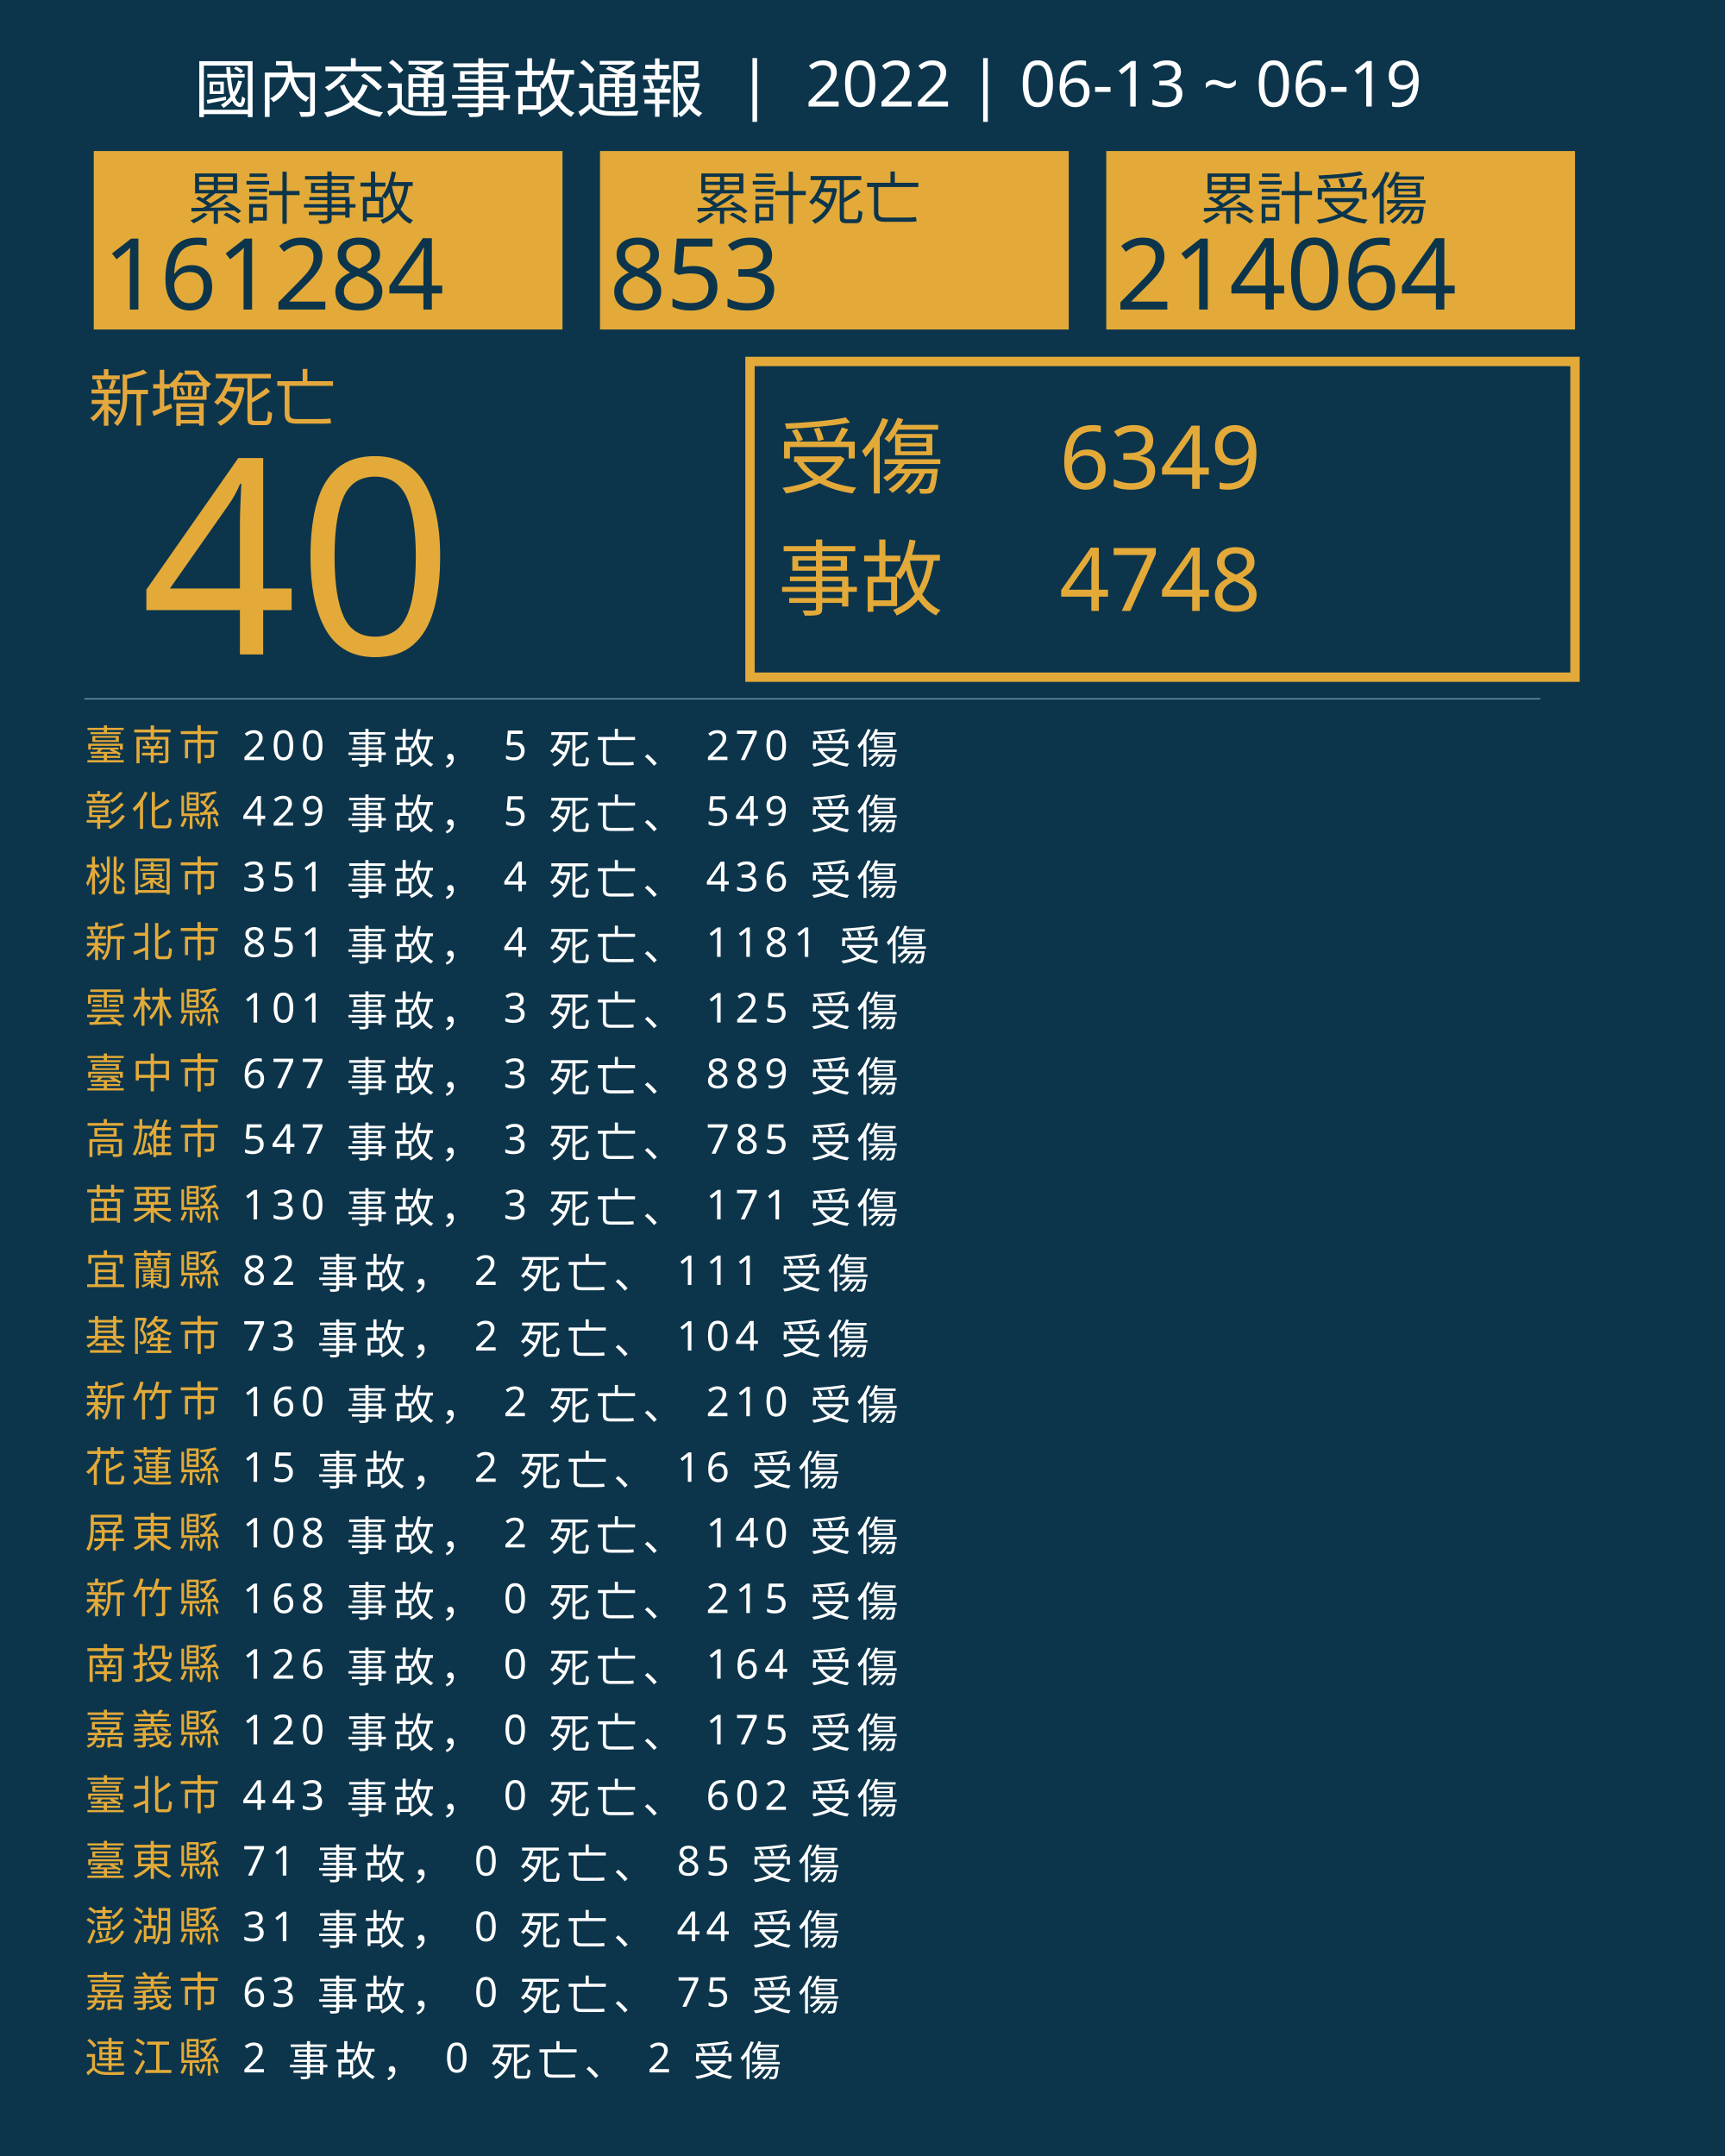
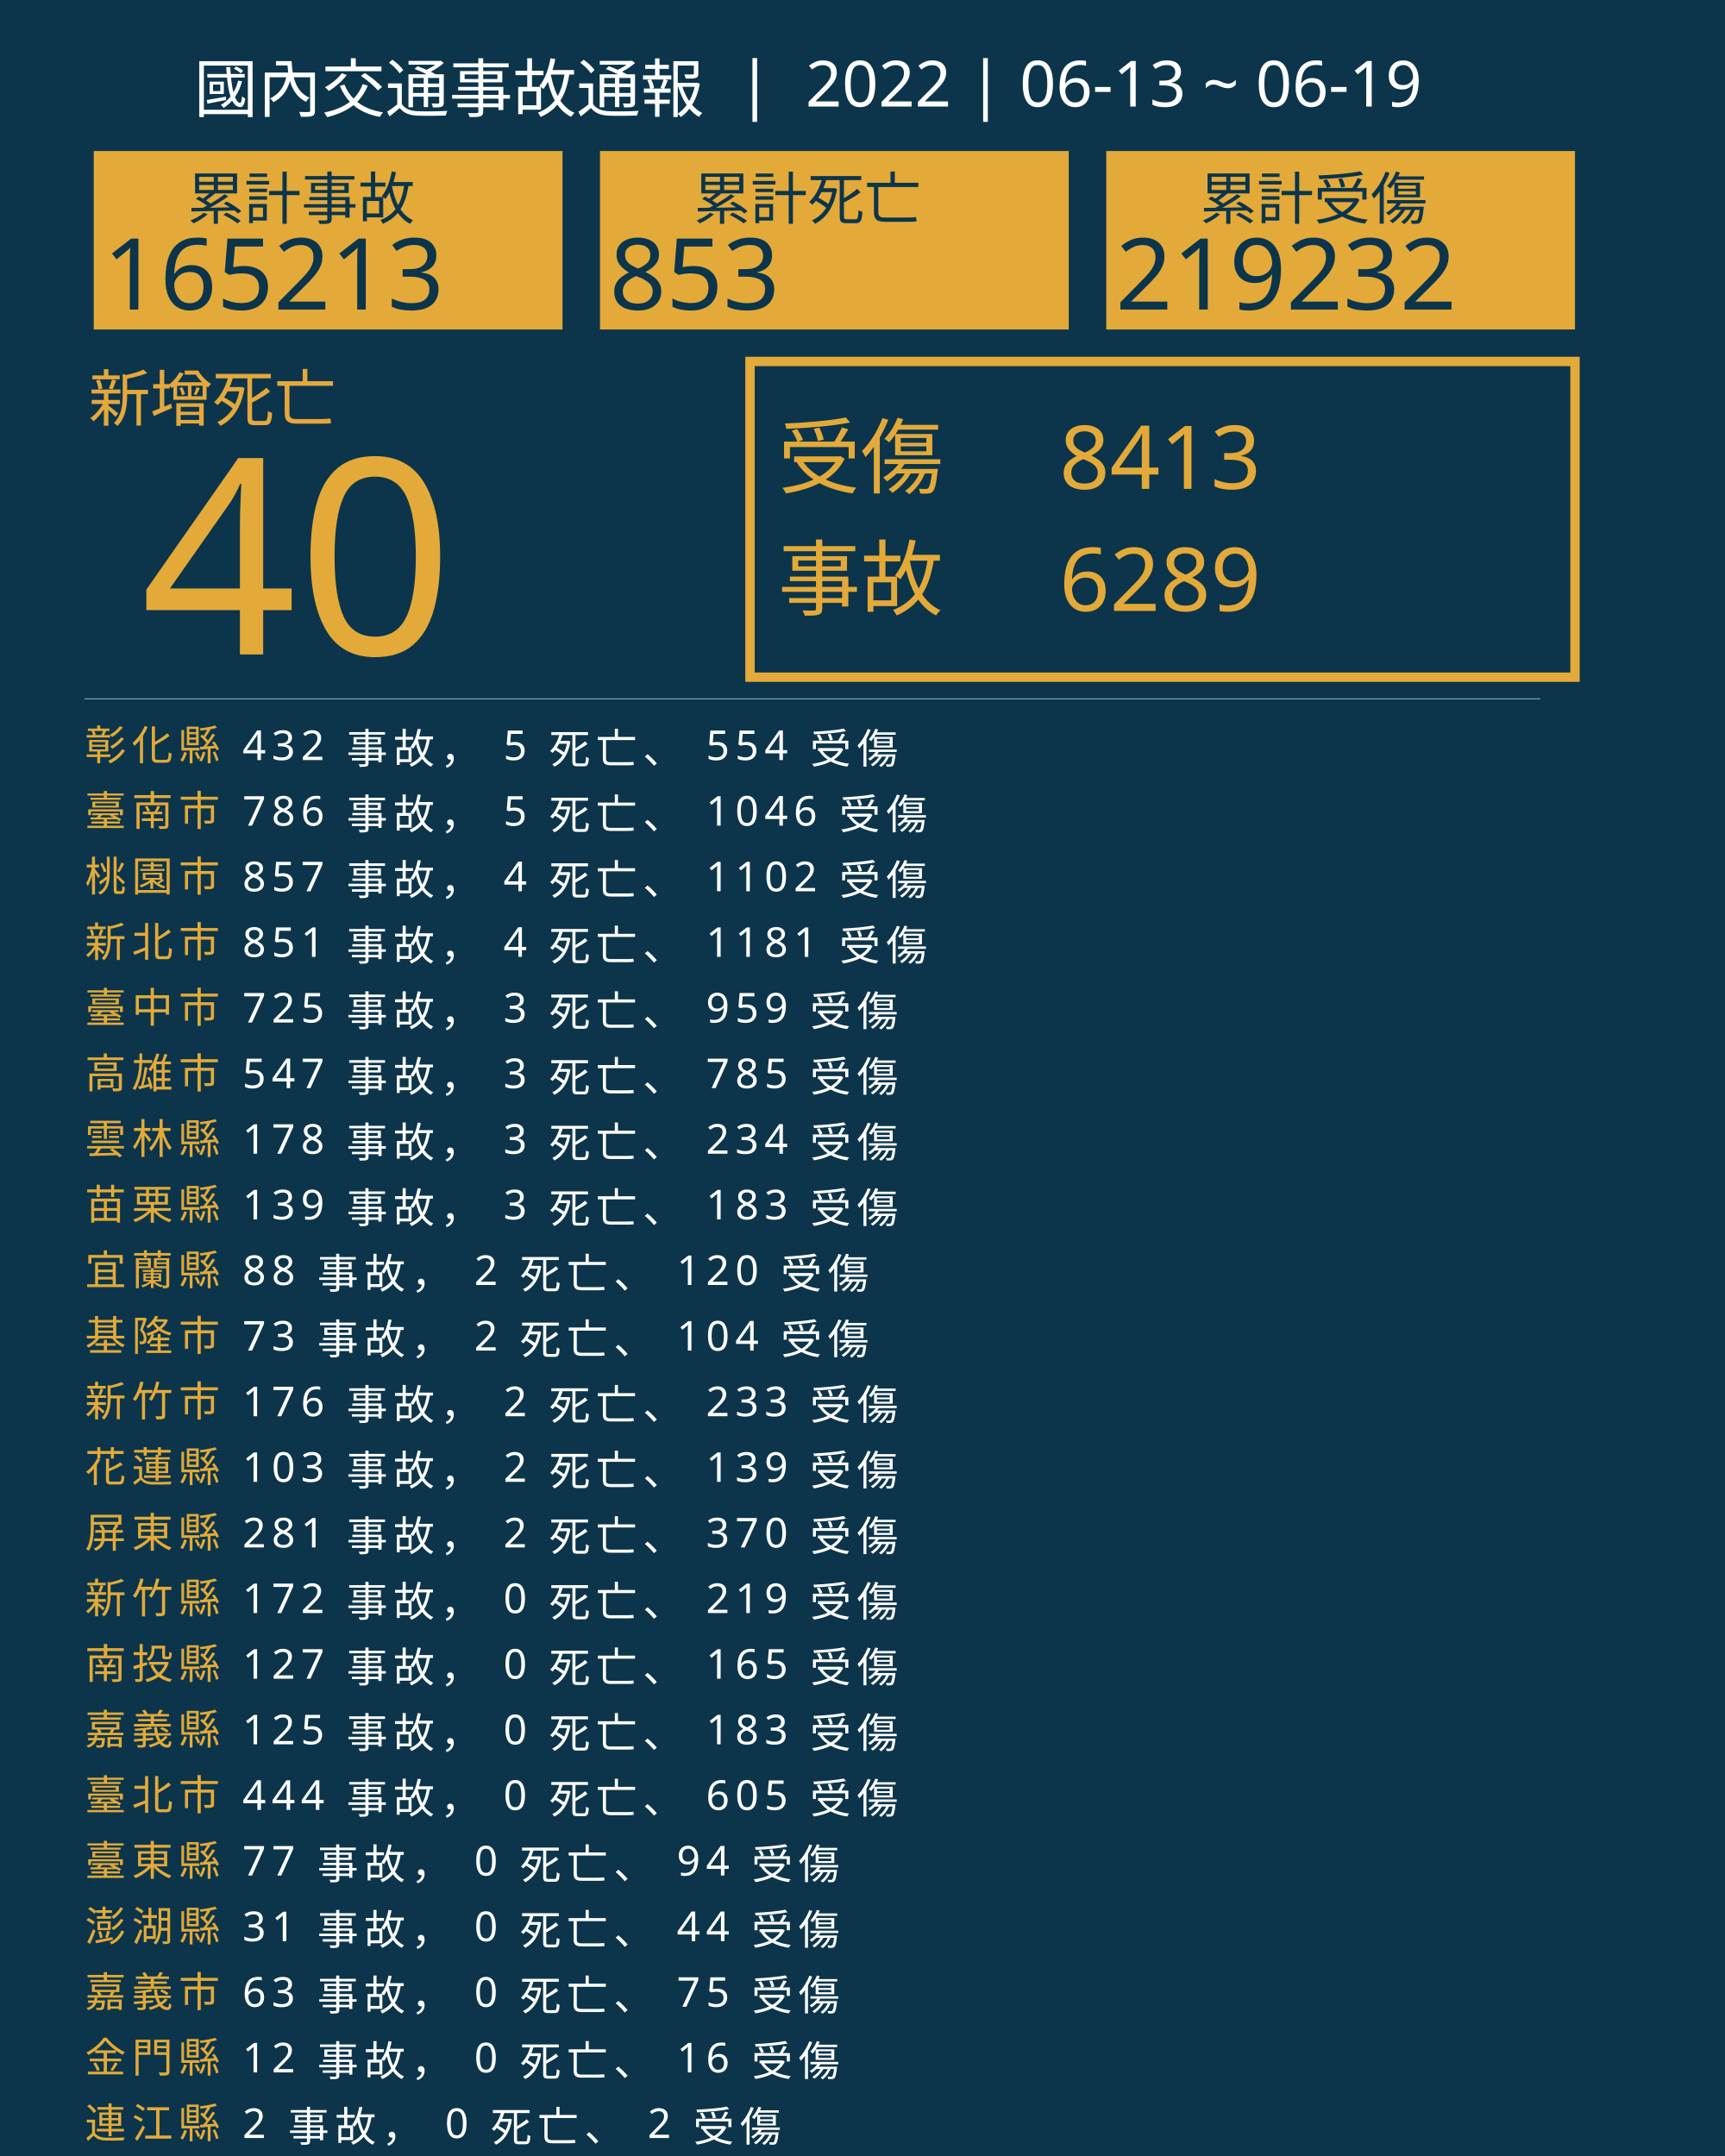
<svg xmlns="http://www.w3.org/2000/svg" version="1.1" id="圖層_1" x="0px" y="0px" viewBox="0 0 1840 2300" style="enable-background:new 0 0 1840 2300;" xml:space="preserve">
  <style type="text/css">
	.st0{fill:#0C354B;}
	.st1{fill:#E5A83D;}
	.st2{font-family:'NotoSansCJKtc-Bold-B5pc-H';}
	.st3{font-size:66px;}
	.st4{fill:#E3AA39;}
	.st5{font-family:'Arial-BoldMT';}
	.st6{font-size:291.776px;}
	.st7{fill:none;stroke:#E3AA39;stroke-miterlimit:10;stroke-width:10;}
	.st8{font-family:'NotoSansCJKtc-Light-B5pc-H';}
	.st9{font-size:88px;}
	.st10{font-family:'NotoSansCJKtc-Medium-B5pc-H';}
	.st11{font-size:94px;}
	.st12{fill:none;stroke:#8AAFC1;stroke-miterlimit:10;}
	.st13{font-size:60.649px;}
	.st14{font-size:106px;}
	.st15{fill:none;}
	.st16{font-size:44px;}
	.st17{letter-spacing:6;}
	.st18{fill:#FFFFFF;}
	.st19{letter-spacing:1;}
	.st20{font-size:68px;}
</style>
  <rect class="st0" width="1840" height="2300" />
  <text transform="matrix(1 0 0 1 94.5001 449.017)" class="st1 st2 st3">新增死亡</text>
  <g>
    <text transform="matrix(1 0 0 1 150 698.1412)" class="st4 st5 st6">40</text>
  </g>
  <g>
    <rect x="800" y="385.6" class="st7" width="880" height="336.8" />
    <g>
      <text transform="matrix(1 0 0 1 830 519.593)" class="st4 st8 st9">受傷</text>
-       <text transform="matrix(1 0 0 1 1130 521.5084)" class="st4 st10 st11">6349</text>
-       <text transform="matrix(1 0 0 1 1130 651.7274)" class="st4 st10 st11">4748</text>
+       <text transform="matrix(1 0 0 1 1130 521.5084)" class="st4 st10 st11">8413</text>
+       <text transform="matrix(1 0 0 1 1130 651.7274)" class="st4 st10 st11">6289</text>
      <text transform="matrix(1 0 0 1 830 649.4965)" class="st4 st8 st9">事故</text>
    </g>
  </g>
  <line class="st12" x1="90" y1="745.5" x2="1643" y2="745.5" />
  <g>
    <g>
      <rect x="100" y="161.1" class="st4" width="500" height="190.4" />
      <g>
        <text transform="matrix(1 0 0 1 200 233.9079)" class="st0 st10 st13">累計事故</text>
        <g>
-           <text transform="matrix(1 0 0 1 110 330.2121)" class="st0 st5 st14">161284</text>
+           <text transform="matrix(1 0 0 1 110 330.2121)" class="st0 st5 st14">165213</text>
        </g>
      </g>
    </g>
    <g>
      <rect x="640" y="161.1" class="st4" width="500" height="190.4" />
      <g>
        <text transform="matrix(1 0 0 1 740 233.908)" class="st0 st10 st13">累計死亡</text>
        <g>
          <text transform="matrix(1 0 0 1 650 330.2122)" class="st0 st5 st14">853</text>
        </g>
      </g>
    </g>
    <g>
      <rect x="1180" y="161.1" class="st4" width="500" height="190.4" />
      <g>
        <text transform="matrix(1 0 0 1 1280 233.908)" class="st0 st10 st13">累計受傷</text>
        <g>
-           <text transform="matrix(1 0 0 1 1190 330.2122)" class="st0 st5 st14">214064</text>
+           <text transform="matrix(1 0 0 1 1190 330.2122)" class="st0 st5 st14">219232</text>
        </g>
      </g>
    </g>
  </g>
  <rect x="90.6" y="772.1" class="st15" width="1141.8" height="314.8" />
  <text transform="matrix(1 0 0 1 90.5591 810.7965)">
-     <tspan x="0" y="0" class="st4 st10 st16 st17">臺南市</tspan>
-     <tspan x="150.6" y="0" class="st18 st10 st16 st17"> 200 事故， 5 死亡、 270 受傷</tspan>
-     <tspan x="0" y="70" class="st4 st10 st16 st17">彰化縣</tspan>
-     <tspan x="150.6" y="70" class="st18 st10 st16 st17"> 429 事故， 5 死亡、 549 受傷</tspan>
+     <tspan x="0" y="0" class="st4 st10 st16 st17">彰化縣</tspan>
+     <tspan x="150.6" y="0" class="st18 st10 st16 st17"> 432 事故， 5 死亡、 554 受傷</tspan>
+     <tspan x="0" y="70" class="st4 st10 st16 st17">臺南市</tspan>
+     <tspan x="150.6" y="70" class="st18 st10 st16 st17"> 786 事故， 5 死亡、 1046 受傷</tspan>
    <tspan x="0" y="140" class="st4 st10 st16 st17">桃園市</tspan>
-     <tspan x="150.6" y="140" class="st18 st10 st16 st17"> 351 事故， 4 死亡、 436 受傷</tspan>
+     <tspan x="150.6" y="140" class="st18 st10 st16 st17"> 857 事故， 4 死亡、 1102 受傷</tspan>
    <tspan x="0" y="210" class="st4 st10 st16 st17">新北市</tspan>
    <tspan x="150.6" y="210" class="st18 st10 st16 st17"> 851 事故， 4 死亡、 1181 受傷</tspan>
-     <tspan x="0" y="280" class="st4 st10 st16 st17">雲林縣</tspan>
-     <tspan x="150.6" y="280" class="st18 st10 st16 st17"> 101 事故， 3 死亡、 125 受傷</tspan>
-     <tspan x="0" y="350" class="st4 st10 st16 st17">臺中市</tspan>
-     <tspan x="150.6" y="350" class="st18 st10 st16 st17"> 677 事故， 3 死亡、 889 受傷</tspan>
-     <tspan x="0" y="420" class="st4 st10 st16 st17">高雄市</tspan>
-     <tspan x="150.6" y="420" class="st18 st10 st16 st17"> 547 事故， 3 死亡、 785 受傷</tspan>
+     <tspan x="0" y="280" class="st4 st10 st16 st17">臺中市</tspan>
+     <tspan x="150.6" y="280" class="st18 st10 st16 st17"> 725 事故， 3 死亡、 959 受傷</tspan>
+     <tspan x="0" y="350" class="st4 st10 st16 st17">高雄市</tspan>
+     <tspan x="150.6" y="350" class="st18 st10 st16 st17"> 547 事故， 3 死亡、 785 受傷</tspan>
+     <tspan x="0" y="420" class="st4 st10 st16 st17">雲林縣</tspan>
+     <tspan x="150.6" y="420" class="st18 st10 st16 st17"> 178 事故， 3 死亡、 234 受傷</tspan>
    <tspan x="0" y="490" class="st4 st10 st16 st17">苗栗縣</tspan>
-     <tspan x="150.6" y="490" class="st18 st10 st16 st17"> 130 事故， 3 死亡、 171 受傷</tspan>
+     <tspan x="150.6" y="490" class="st18 st10 st16 st17"> 139 事故， 3 死亡、 183 受傷</tspan>
    <tspan x="0" y="560" class="st4 st10 st16 st17">宜蘭縣</tspan>
-     <tspan x="150.6" y="560" class="st18 st10 st16 st17"> 82 事故， 2 死亡、 111 受傷</tspan>
+     <tspan x="150.6" y="560" class="st18 st10 st16 st17"> 88 事故， 2 死亡、 120 受傷</tspan>
    <tspan x="0" y="630" class="st4 st10 st16 st17">基隆市</tspan>
    <tspan x="150.6" y="630" class="st18 st10 st16 st17"> 73 事故， 2 死亡、 104 受傷</tspan>
    <tspan x="0" y="700" class="st4 st10 st16 st17">新竹市</tspan>
-     <tspan x="150.6" y="700" class="st18 st10 st16 st17"> 160 事故， 2 死亡、 210 受傷</tspan>
+     <tspan x="150.6" y="700" class="st18 st10 st16 st17"> 176 事故， 2 死亡、 233 受傷</tspan>
    <tspan x="0" y="770" class="st4 st10 st16 st17">花蓮縣</tspan>
-     <tspan x="150.6" y="770" class="st18 st10 st16 st17"> 15 事故， 2 死亡、 16 受傷</tspan>
+     <tspan x="150.6" y="770" class="st18 st10 st16 st17"> 103 事故， 2 死亡、 139 受傷</tspan>
    <tspan x="0" y="840" class="st4 st10 st16 st17">屏東縣</tspan>
-     <tspan x="150.6" y="840" class="st18 st10 st16 st17"> 108 事故， 2 死亡、 140 受傷</tspan>
+     <tspan x="150.6" y="840" class="st18 st10 st16 st17"> 281 事故， 2 死亡、 370 受傷</tspan>
    <tspan x="0" y="910" class="st4 st10 st16 st17">新竹縣</tspan>
-     <tspan x="150.6" y="910" class="st18 st10 st16 st17"> 168 事故， 0 死亡、 215 受傷</tspan>
+     <tspan x="150.6" y="910" class="st18 st10 st16 st17"> 172 事故， 0 死亡、 219 受傷</tspan>
    <tspan x="0" y="980" class="st4 st10 st16 st17">南投縣</tspan>
-     <tspan x="150.6" y="980" class="st18 st10 st16 st17"> 126 事故， 0 死亡、 164 受傷</tspan>
+     <tspan x="150.6" y="980" class="st18 st10 st16 st17"> 127 事故， 0 死亡、 165 受傷</tspan>
    <tspan x="0" y="1050" class="st4 st10 st16 st17">嘉義縣</tspan>
-     <tspan x="150.6" y="1050" class="st18 st10 st16 st17"> 120 事故， 0 死亡、 175 受傷</tspan>
+     <tspan x="150.6" y="1050" class="st18 st10 st16 st17"> 125 事故， 0 死亡、 183 受傷</tspan>
    <tspan x="0" y="1120" class="st4 st10 st16 st17">臺北市</tspan>
-     <tspan x="150.6" y="1120" class="st18 st10 st16 st17"> 443 事故， 0 死亡、 602 受傷</tspan>
+     <tspan x="150.6" y="1120" class="st18 st10 st16 st17"> 444 事故， 0 死亡、 605 受傷</tspan>
    <tspan x="0" y="1190" class="st4 st10 st16 st17">臺東縣</tspan>
-     <tspan x="150.6" y="1190" class="st18 st10 st16 st17"> 71 事故， 0 死亡、 85 受傷</tspan>
+     <tspan x="150.6" y="1190" class="st18 st10 st16 st17"> 77 事故， 0 死亡、 94 受傷</tspan>
    <tspan x="0" y="1260" class="st4 st10 st16 st17">澎湖縣</tspan>
    <tspan x="150.6" y="1260" class="st18 st10 st16 st17"> 31 事故， 0 死亡、 44 受傷</tspan>
    <tspan x="0" y="1330" class="st4 st10 st16 st17">嘉義市</tspan>
    <tspan x="150.6" y="1330" class="st18 st10 st16 st17"> 63 事故， 0 死亡、 75 受傷</tspan>
-     <tspan x="0" y="1400" class="st4 st10 st16 st17">連江縣</tspan>
-     <tspan x="150.6" y="1400" class="st18 st10 st16 st17"> 2 事故， 0 死亡、 2 受傷</tspan>
+     <tspan x="0" y="1400" class="st4 st10 st16 st17">金門縣</tspan>
+     <tspan x="150.6" y="1400" class="st18 st10 st16 st17"> 12 事故， 0 死亡、 16 受傷</tspan>
+     <tspan x="0" y="1470" class="st4 st10 st16 st17">連江縣</tspan>
+     <tspan x="150.6" y="1470" class="st18 st10 st16 st17"> 2 事故， 0 死亡、 2 受傷</tspan>
  </text>
  <text transform="matrix(1 0 0 1 207 119.2712)" class="st18 st8 st20">國內交通事故通報  |  2022 | 06-13 ~ 06-19</text>
</svg>
